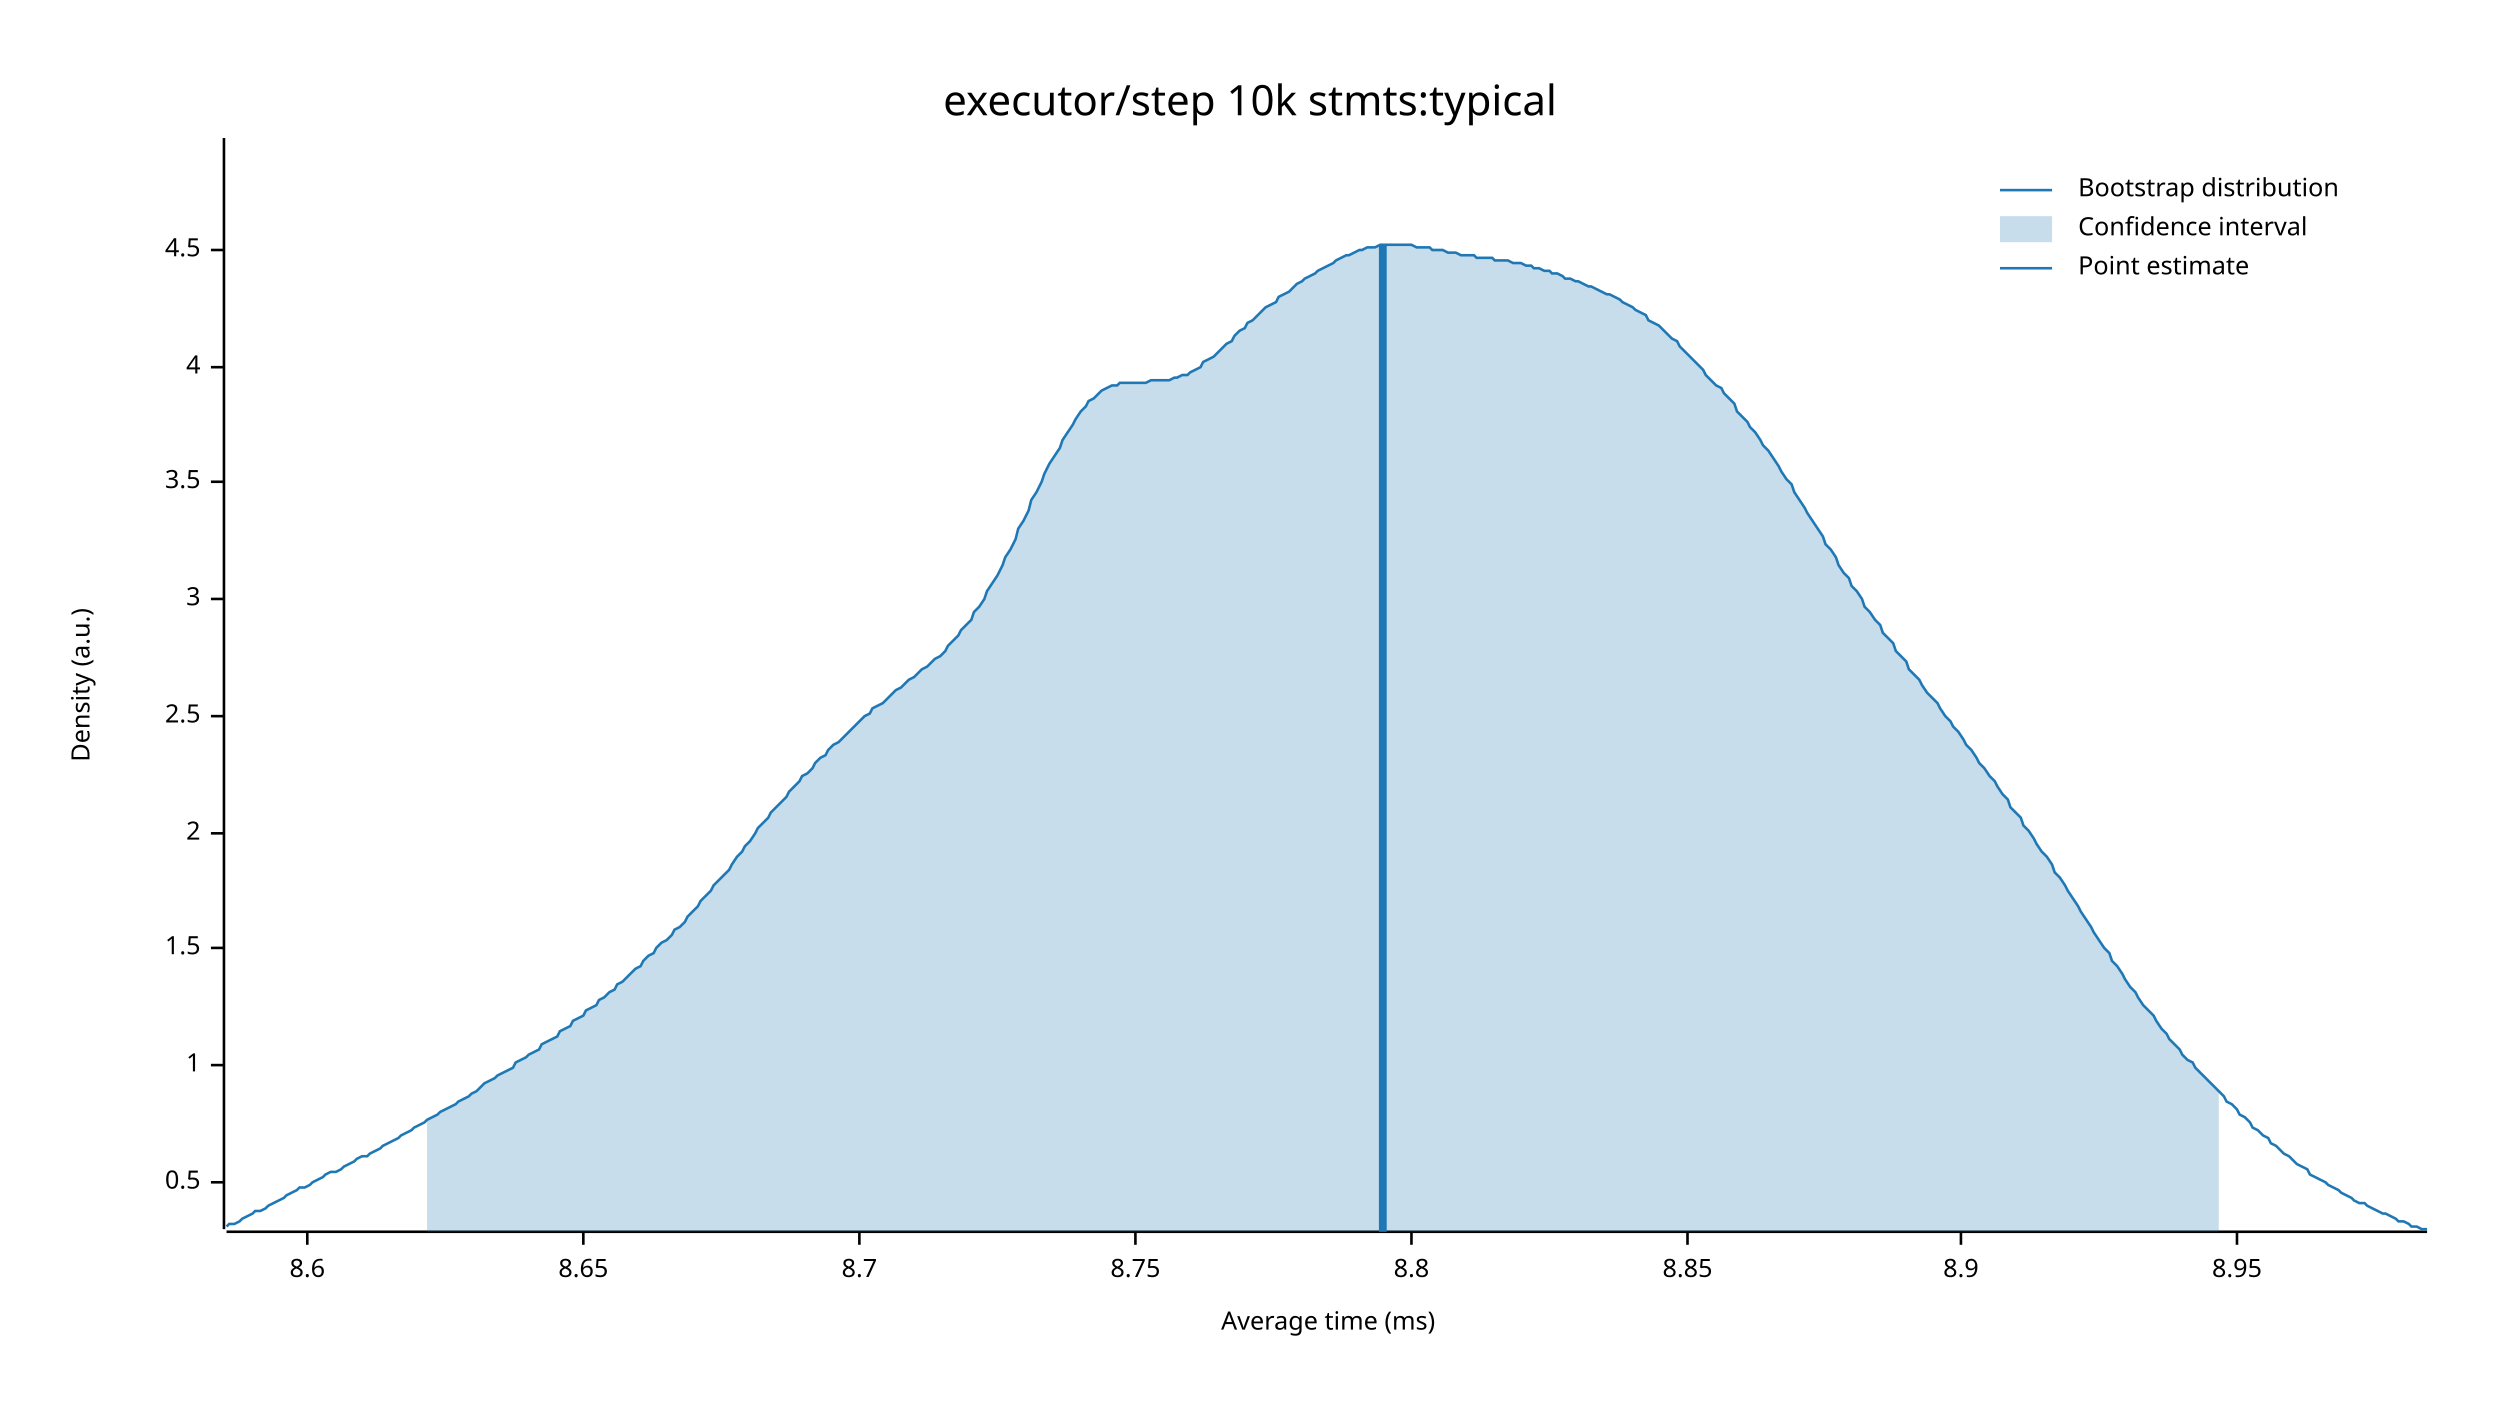
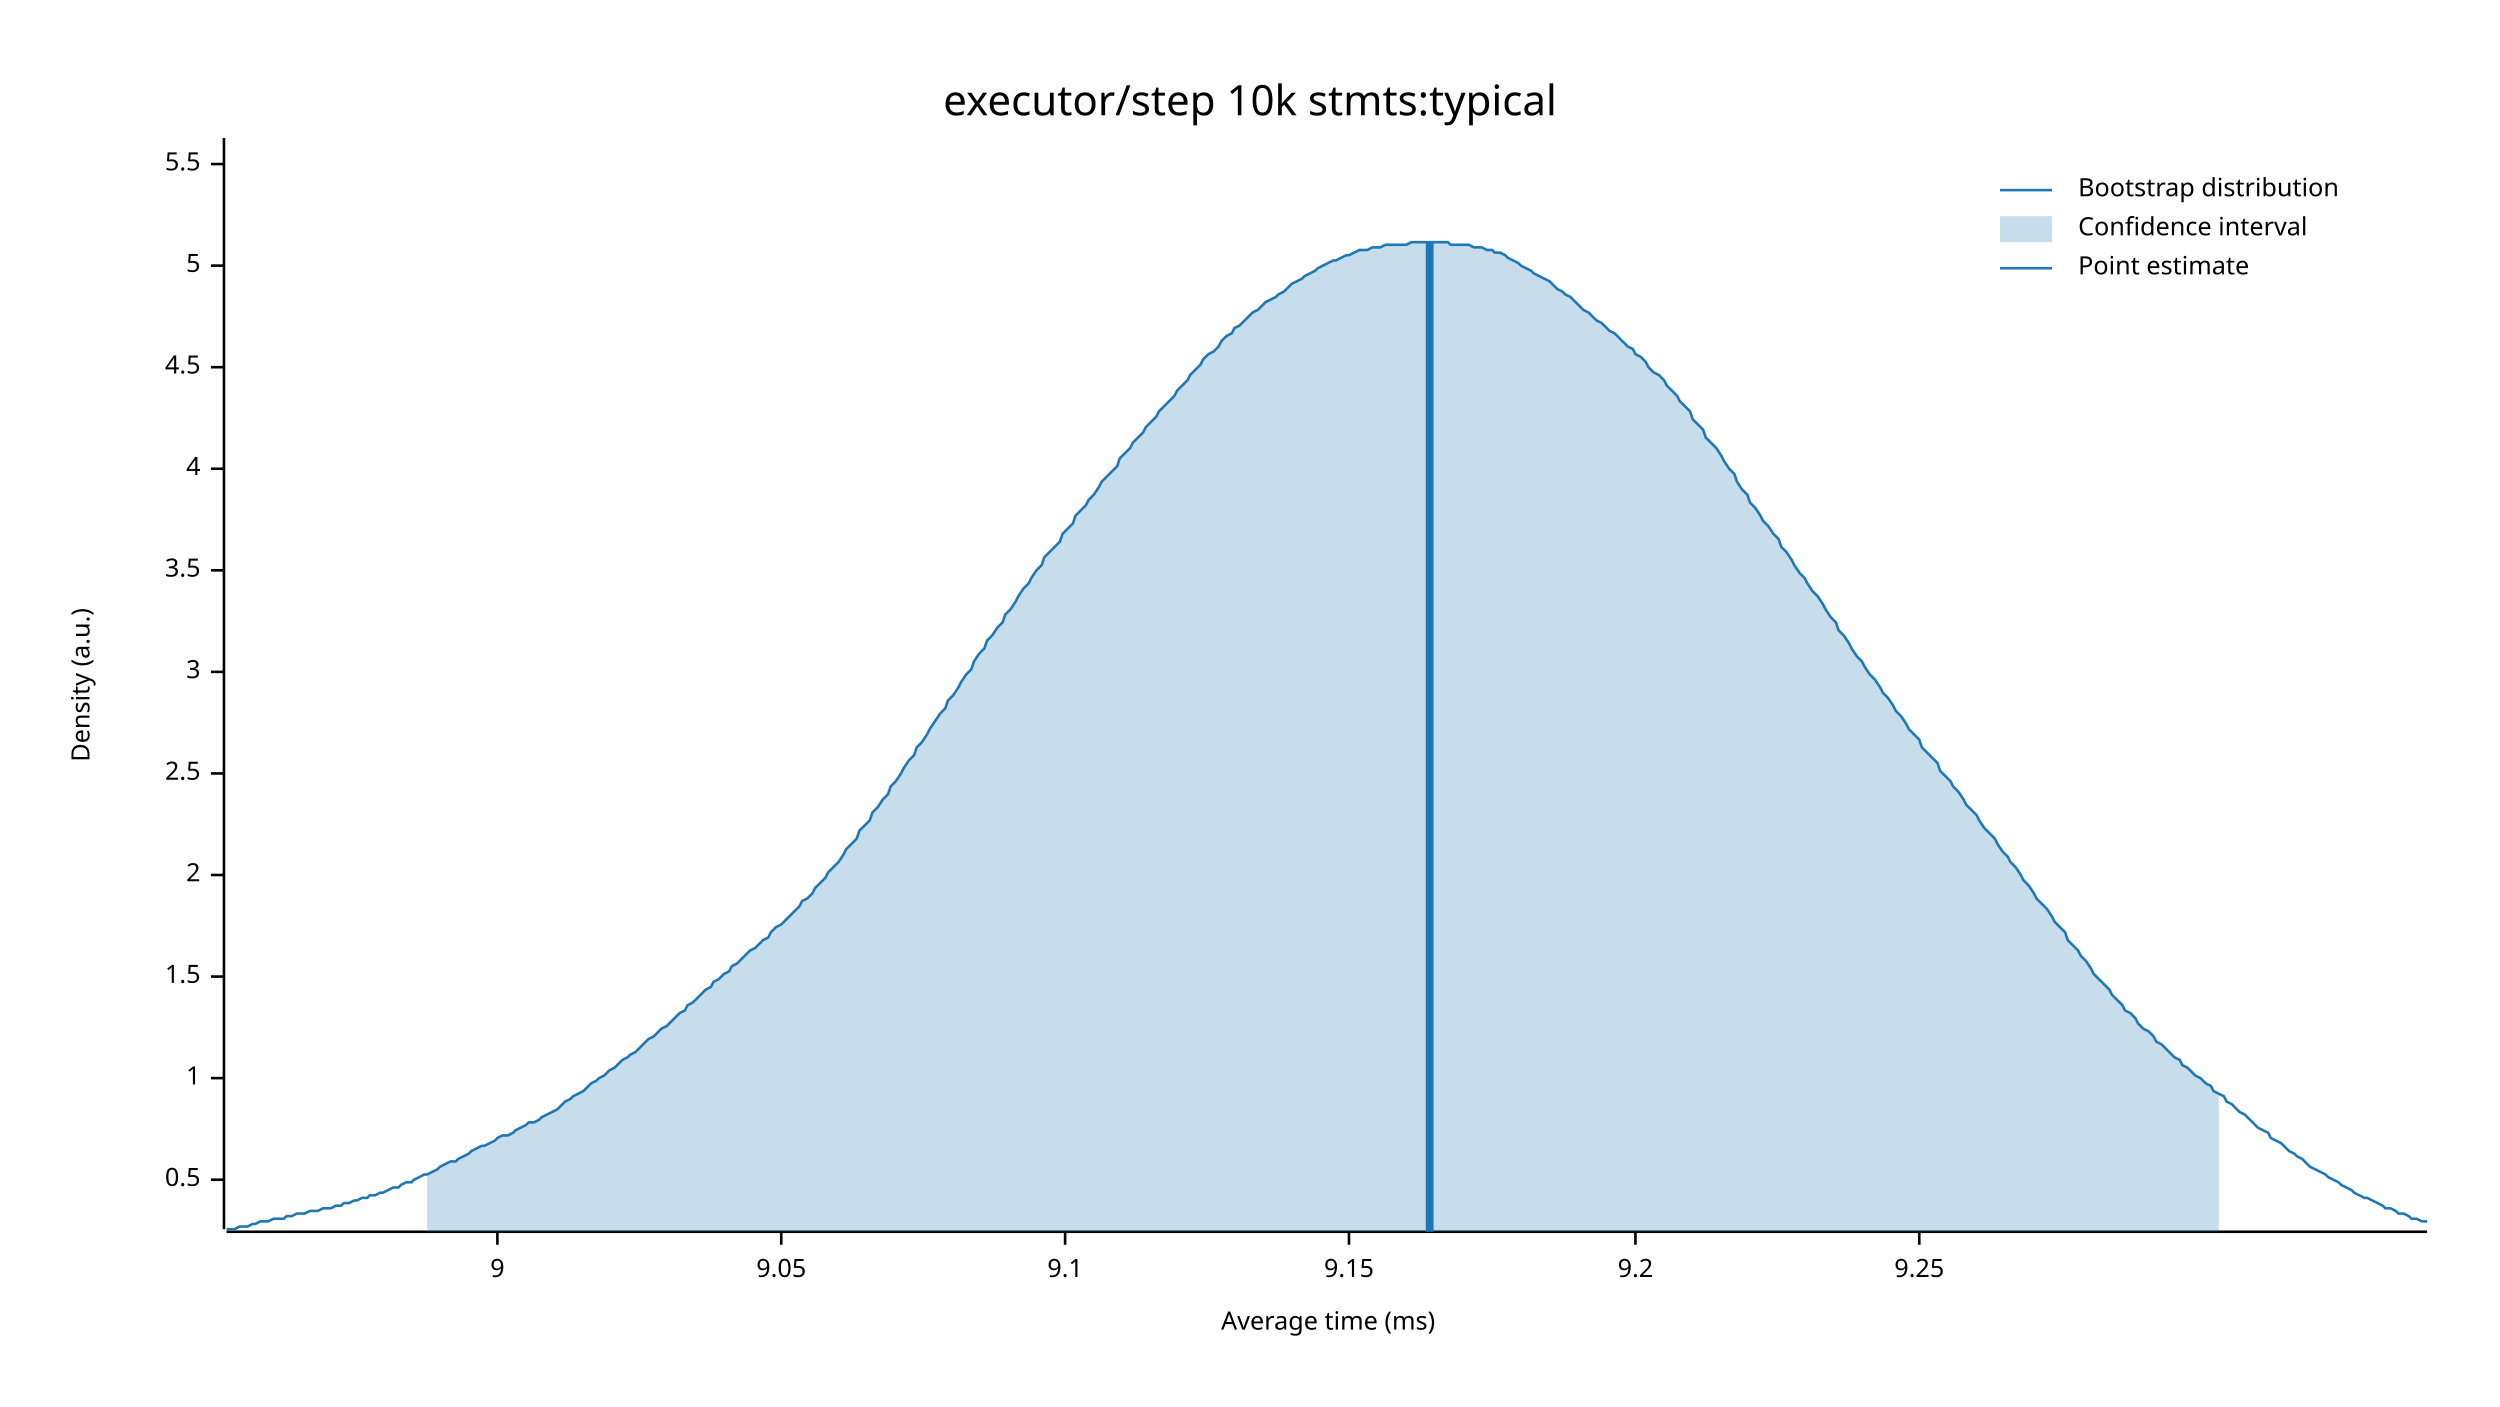
<svg xmlns="http://www.w3.org/2000/svg" width="960" height="540" viewBox="0 0 960 540">
  <text x="480" y="32" dy="0.76em" text-anchor="middle" font-family="sans-serif" font-size="16.129" opacity="1" fill="#000000">
executor/step 10k stmts:typical
</text>
  <text x="27" y="263" dy="0.76em" text-anchor="middle" font-family="sans-serif" font-size="9.677" opacity="1" fill="#000000" transform="rotate(270, 27, 263)">
Density (a.u.)
</text>
  <text x="510" y="513" dy="-0.5ex" text-anchor="middle" font-family="sans-serif" font-size="9.677" opacity="1" fill="#000000">
Average time (ms)
</text>
  <polyline fill="none" opacity="1" stroke="#000000" stroke-width="1" points="86,53 86,472 " />
-   <text x="77" y="454" dy="0.5ex" text-anchor="end" font-family="sans-serif" font-size="9.677" opacity="1" fill="#000000">
+   <text x="77" y="453" dy="0.5ex" text-anchor="end" font-family="sans-serif" font-size="9.677" opacity="1" fill="#000000">
0.5
</text>
-   <polyline fill="none" opacity="1" stroke="#000000" stroke-width="1" points="81,454 86,454 " />
-   <text x="77" y="409" dy="0.5ex" text-anchor="end" font-family="sans-serif" font-size="9.677" opacity="1" fill="#000000">
+   <polyline fill="none" opacity="1" stroke="#000000" stroke-width="1" points="81,453 86,453 " />
+   <text x="77" y="414" dy="0.5ex" text-anchor="end" font-family="sans-serif" font-size="9.677" opacity="1" fill="#000000">
1
</text>
-   <polyline fill="none" opacity="1" stroke="#000000" stroke-width="1" points="81,409 86,409 " />
-   <text x="77" y="364" dy="0.5ex" text-anchor="end" font-family="sans-serif" font-size="9.677" opacity="1" fill="#000000">
+   <polyline fill="none" opacity="1" stroke="#000000" stroke-width="1" points="81,414 86,414 " />
+   <text x="77" y="375" dy="0.5ex" text-anchor="end" font-family="sans-serif" font-size="9.677" opacity="1" fill="#000000">
1.5
</text>
-   <polyline fill="none" opacity="1" stroke="#000000" stroke-width="1" points="81,364 86,364 " />
-   <text x="77" y="320" dy="0.5ex" text-anchor="end" font-family="sans-serif" font-size="9.677" opacity="1" fill="#000000">
+   <polyline fill="none" opacity="1" stroke="#000000" stroke-width="1" points="81,375 86,375 " />
+   <text x="77" y="336" dy="0.5ex" text-anchor="end" font-family="sans-serif" font-size="9.677" opacity="1" fill="#000000">
2
</text>
-   <polyline fill="none" opacity="1" stroke="#000000" stroke-width="1" points="81,320 86,320 " />
-   <text x="77" y="275" dy="0.5ex" text-anchor="end" font-family="sans-serif" font-size="9.677" opacity="1" fill="#000000">
+   <polyline fill="none" opacity="1" stroke="#000000" stroke-width="1" points="81,336 86,336 " />
+   <text x="77" y="297" dy="0.5ex" text-anchor="end" font-family="sans-serif" font-size="9.677" opacity="1" fill="#000000">
2.5
</text>
-   <polyline fill="none" opacity="1" stroke="#000000" stroke-width="1" points="81,275 86,275 " />
-   <text x="77" y="230" dy="0.5ex" text-anchor="end" font-family="sans-serif" font-size="9.677" opacity="1" fill="#000000">
+   <polyline fill="none" opacity="1" stroke="#000000" stroke-width="1" points="81,297 86,297 " />
+   <text x="77" y="258" dy="0.5ex" text-anchor="end" font-family="sans-serif" font-size="9.677" opacity="1" fill="#000000">
3
</text>
-   <polyline fill="none" opacity="1" stroke="#000000" stroke-width="1" points="81,230 86,230 " />
-   <text x="77" y="185" dy="0.5ex" text-anchor="end" font-family="sans-serif" font-size="9.677" opacity="1" fill="#000000">
+   <polyline fill="none" opacity="1" stroke="#000000" stroke-width="1" points="81,258 86,258 " />
+   <text x="77" y="219" dy="0.5ex" text-anchor="end" font-family="sans-serif" font-size="9.677" opacity="1" fill="#000000">
3.5
</text>
-   <polyline fill="none" opacity="1" stroke="#000000" stroke-width="1" points="81,185 86,185 " />
-   <text x="77" y="141" dy="0.5ex" text-anchor="end" font-family="sans-serif" font-size="9.677" opacity="1" fill="#000000">
+   <polyline fill="none" opacity="1" stroke="#000000" stroke-width="1" points="81,219 86,219 " />
+   <text x="77" y="180" dy="0.5ex" text-anchor="end" font-family="sans-serif" font-size="9.677" opacity="1" fill="#000000">
4
</text>
-   <polyline fill="none" opacity="1" stroke="#000000" stroke-width="1" points="81,141 86,141 " />
-   <text x="77" y="96" dy="0.5ex" text-anchor="end" font-family="sans-serif" font-size="9.677" opacity="1" fill="#000000">
+   <polyline fill="none" opacity="1" stroke="#000000" stroke-width="1" points="81,180 86,180 " />
+   <text x="77" y="141" dy="0.5ex" text-anchor="end" font-family="sans-serif" font-size="9.677" opacity="1" fill="#000000">
4.5
</text>
-   <polyline fill="none" opacity="1" stroke="#000000" stroke-width="1" points="81,96 86,96 " />
+   <polyline fill="none" opacity="1" stroke="#000000" stroke-width="1" points="81,141 86,141 " />
+   <text x="77" y="102" dy="0.5ex" text-anchor="end" font-family="sans-serif" font-size="9.677" opacity="1" fill="#000000">
+ 5
+ </text>
+   <polyline fill="none" opacity="1" stroke="#000000" stroke-width="1" points="81,102 86,102 " />
+   <text x="77" y="63" dy="0.5ex" text-anchor="end" font-family="sans-serif" font-size="9.677" opacity="1" fill="#000000">
+ 5.5
+ </text>
+   <polyline fill="none" opacity="1" stroke="#000000" stroke-width="1" points="81,63 86,63 " />
  <polyline fill="none" opacity="1" stroke="#000000" stroke-width="1" points="87,473 932,473 " />
-   <text x="118" y="483" dy="0.76em" text-anchor="middle" font-family="sans-serif" font-size="9.677" opacity="1" fill="#000000">
- 8.6
+   <text x="191" y="483" dy="0.76em" text-anchor="middle" font-family="sans-serif" font-size="9.677" opacity="1" fill="#000000">
+ 9
</text>
-   <polyline fill="none" opacity="1" stroke="#000000" stroke-width="1" points="118,473 118,478 " />
-   <text x="224" y="483" dy="0.76em" text-anchor="middle" font-family="sans-serif" font-size="9.677" opacity="1" fill="#000000">
- 8.65
+   <polyline fill="none" opacity="1" stroke="#000000" stroke-width="1" points="191,473 191,478 " />
+   <text x="300" y="483" dy="0.76em" text-anchor="middle" font-family="sans-serif" font-size="9.677" opacity="1" fill="#000000">
+ 9.05
</text>
-   <polyline fill="none" opacity="1" stroke="#000000" stroke-width="1" points="224,473 224,478 " />
-   <text x="330" y="483" dy="0.76em" text-anchor="middle" font-family="sans-serif" font-size="9.677" opacity="1" fill="#000000">
- 8.7
+   <polyline fill="none" opacity="1" stroke="#000000" stroke-width="1" points="300,473 300,478 " />
+   <text x="409" y="483" dy="0.76em" text-anchor="middle" font-family="sans-serif" font-size="9.677" opacity="1" fill="#000000">
+ 9.1
</text>
-   <polyline fill="none" opacity="1" stroke="#000000" stroke-width="1" points="330,473 330,478 " />
-   <text x="436" y="483" dy="0.76em" text-anchor="middle" font-family="sans-serif" font-size="9.677" opacity="1" fill="#000000">
- 8.75
+   <polyline fill="none" opacity="1" stroke="#000000" stroke-width="1" points="409,473 409,478 " />
+   <text x="518" y="483" dy="0.76em" text-anchor="middle" font-family="sans-serif" font-size="9.677" opacity="1" fill="#000000">
+ 9.15
</text>
-   <polyline fill="none" opacity="1" stroke="#000000" stroke-width="1" points="436,473 436,478 " />
-   <text x="542" y="483" dy="0.76em" text-anchor="middle" font-family="sans-serif" font-size="9.677" opacity="1" fill="#000000">
- 8.8
+   <polyline fill="none" opacity="1" stroke="#000000" stroke-width="1" points="518,473 518,478 " />
+   <text x="628" y="483" dy="0.76em" text-anchor="middle" font-family="sans-serif" font-size="9.677" opacity="1" fill="#000000">
+ 9.2
</text>
-   <polyline fill="none" opacity="1" stroke="#000000" stroke-width="1" points="542,473 542,478 " />
-   <text x="648" y="483" dy="0.76em" text-anchor="middle" font-family="sans-serif" font-size="9.677" opacity="1" fill="#000000">
- 8.85
+   <polyline fill="none" opacity="1" stroke="#000000" stroke-width="1" points="628,473 628,478 " />
+   <text x="737" y="483" dy="0.76em" text-anchor="middle" font-family="sans-serif" font-size="9.677" opacity="1" fill="#000000">
+ 9.25
</text>
-   <polyline fill="none" opacity="1" stroke="#000000" stroke-width="1" points="648,473 648,478 " />
-   <text x="753" y="483" dy="0.76em" text-anchor="middle" font-family="sans-serif" font-size="9.677" opacity="1" fill="#000000">
- 8.9
- </text>
-   <polyline fill="none" opacity="1" stroke="#000000" stroke-width="1" points="753,473 753,478 " />
-   <text x="859" y="483" dy="0.76em" text-anchor="middle" font-family="sans-serif" font-size="9.677" opacity="1" fill="#000000">
- 8.95
- </text>
-   <polyline fill="none" opacity="1" stroke="#000000" stroke-width="1" points="859,473 859,478 " />
-   <polyline fill="none" opacity="1" stroke="#1F78B4" stroke-width="1" points="87,471 88,470 90,470 92,469 93,468 95,467 97,466 98,465 100,465 102,464 103,463 105,462 107,461 109,460 110,459 112,458 114,457 115,456 117,456 119,455 120,454 122,453 124,452 125,451 127,450 129,450 131,449 132,448 134,447 136,446 137,445 139,444 141,444 142,443 144,442 146,441 147,440 149,439 151,438 153,437 154,436 156,435 158,434 159,433 161,432 163,431 164,430 166,429 168,428 169,427 171,426 173,425 175,424 176,423 178,422 180,421 181,420 183,419 185,417 186,416 188,415 190,414 191,413 193,412 195,411 197,410 198,408 200,407 202,406 203,405 205,404 207,403 208,401 210,400 212,399 214,398 215,396 217,395 219,394 220,392 222,391 224,390 225,388 227,387 229,386 230,384 232,383 234,381 236,380 237,378 239,377 241,375 242,374 244,372 246,371 247,369 249,367 251,366 252,364 254,362 256,361 258,359 259,357 261,356 263,354 264,352 266,350 268,348 269,346 271,344 273,342 274,340 276,338 278,336 280,334 281,332 283,329 285,327 286,325 288,323 290,320 291,318 293,316 295,314 296,312 298,310 300,308 302,306 303,304 305,302 307,300 308,298 310,297 312,295 313,293 315,291 317,290 318,288 320,286 322,285 324,283 325,282 327,280 329,278 330,277 332,275 334,274 335,272 337,271 339,270 341,268 342,267 344,265 346,264 347,263 349,261 351,260 352,259 354,257 356,256 357,255 359,253 361,252 363,250 364,248 366,246 368,244 369,242 371,240 373,238 374,235 376,233 378,230 379,227 381,224 383,221 385,217 386,214 388,211 390,207 391,203 393,200 395,196 396,192 398,189 400,185 401,182 403,178 405,175 407,172 408,169 410,166 412,163 413,161 415,158 417,156 418,154 420,153 422,151 423,150 425,149 427,148 429,148 430,147 432,147 434,147 435,147 437,147 439,147 440,147 442,146 444,146 445,146 447,146 449,146 451,145 452,145 454,144 456,144 457,143 459,142 461,141 462,139 464,138 466,137 468,135 469,134 471,132 473,131 474,129 476,127 478,126 479,124 481,123 483,121 484,120 486,118 488,117 490,116 491,114 493,113 495,112 496,111 498,109 500,108 501,107 503,106 505,105 506,104 508,103 510,102 512,101 513,100 515,99 517,98 518,98 520,97 522,96 523,96 525,95 527,95 528,95 530,94 532,94 534,94 535,94 537,94 539,94 540,94 542,94 544,95 545,95 547,95 549,95 550,96 552,96 554,96 556,97 557,97 559,97 561,98 562,98 564,98 566,98 567,99 569,99 571,99 573,99 574,100 576,100 578,100 579,100 581,101 583,101 584,101 586,102 588,102 589,103 591,103 593,104 595,104 596,105 598,105 600,106 601,107 603,107 605,108 606,108 608,109 610,110 611,110 613,111 615,112 617,113 618,113 620,114 622,115 623,116 625,117 627,118 628,119 630,120 632,121 633,123 635,124 637,125 639,127 640,128 642,130 644,131 645,133 647,135 649,137 650,138 652,140 654,142 655,144 657,146 659,148 661,149 662,151 664,153 666,155 667,158 669,160 671,162 672,164 674,166 676,169 677,171 679,173 681,176 683,179 684,181 686,184 688,186 689,189 691,192 693,195 694,197 696,200 698,203 700,206 701,209 703,211 705,214 706,217 708,220 710,222 711,225 713,227 715,230 716,233 718,235 720,238 722,240 723,243 725,245 727,247 728,250 730,252 732,254 733,257 735,259 737,261 738,263 740,266 742,268 744,270 745,272 747,275 749,277 750,279 752,281 754,284 755,286 757,288 759,291 760,293 762,295 764,298 766,300 767,302 769,305 771,307 772,310 774,312 776,314 777,317 779,319 781,322 782,324 784,327 786,329 788,332 789,335 791,337 793,340 794,342 796,345 798,348 799,350 801,353 803,356 804,358 806,361 808,364 810,366 811,369 813,371 815,374 816,376 818,379 820,381 821,383 823,386 825,388 827,390 828,392 830,395 832,397 833,399 835,401 837,403 838,405 840,407 842,408 843,410 845,412 847,414 849,416 850,417 852,419 854,421 855,423 857,424 859,426 860,428 862,429 864,431 865,433 867,434 869,436 871,437 872,439 874,440 876,442 877,443 879,444 881,446 882,447 884,448 886,449 887,451 889,452 891,453 893,454 894,455 896,456 898,457 899,458 901,459 903,460 904,461 906,462 908,462 909,463 911,464 913,465 915,466 916,466 918,467 920,468 921,469 923,469 925,470 926,471 928,471 930,472 932,472 " />
-   <polygon opacity="0.25" fill="#1F78B4" points="164,430 166,429 168,428 169,427 171,426 173,425 175,424 176,423 178,422 180,421 181,420 183,419 185,417 186,416 188,415 190,414 191,413 193,412 195,411 197,410 198,408 200,407 202,406 203,405 205,404 207,403 208,401 210,400 212,399 214,398 215,396 217,395 219,394 220,392 222,391 224,390 225,388 227,387 229,386 230,384 232,383 234,381 236,380 237,378 239,377 241,375 242,374 244,372 246,371 247,369 249,367 251,366 252,364 254,362 256,361 258,359 259,357 261,356 263,354 264,352 266,350 268,348 269,346 271,344 273,342 274,340 276,338 278,336 280,334 281,332 283,329 285,327 286,325 288,323 290,320 291,318 293,316 295,314 296,312 298,310 300,308 302,306 303,304 305,302 307,300 308,298 310,297 312,295 313,293 315,291 317,290 318,288 320,286 322,285 324,283 325,282 327,280 329,278 330,277 332,275 334,274 335,272 337,271 339,270 341,268 342,267 344,265 346,264 347,263 349,261 351,260 352,259 354,257 356,256 357,255 359,253 361,252 363,250 364,248 366,246 368,244 369,242 371,240 373,238 374,235 376,233 378,230 379,227 381,224 383,221 385,217 386,214 388,211 390,207 391,203 393,200 395,196 396,192 398,189 400,185 401,182 403,178 405,175 407,172 408,169 410,166 412,163 413,161 415,158 417,156 418,154 420,153 422,151 423,150 425,149 427,148 429,148 430,147 432,147 434,147 435,147 437,147 439,147 440,147 442,146 444,146 445,146 447,146 449,146 451,145 452,145 454,144 456,144 457,143 459,142 461,141 462,139 464,138 466,137 468,135 469,134 471,132 473,131 474,129 476,127 478,126 479,124 481,123 483,121 484,120 486,118 488,117 490,116 491,114 493,113 495,112 496,111 498,109 500,108 501,107 503,106 505,105 506,104 508,103 510,102 512,101 513,100 515,99 517,98 518,98 520,97 522,96 523,96 525,95 527,95 528,95 530,94 532,94 534,94 535,94 537,94 539,94 540,94 542,94 544,95 545,95 547,95 549,95 550,96 552,96 554,96 556,97 557,97 559,97 561,98 562,98 564,98 566,98 567,99 569,99 571,99 573,99 574,100 576,100 578,100 579,100 581,101 583,101 584,101 586,102 588,102 589,103 591,103 593,104 595,104 596,105 598,105 600,106 601,107 603,107 605,108 606,108 608,109 610,110 611,110 613,111 615,112 617,113 618,113 620,114 622,115 623,116 625,117 627,118 628,119 630,120 632,121 633,123 635,124 637,125 639,127 640,128 642,130 644,131 645,133 647,135 649,137 650,138 652,140 654,142 655,144 657,146 659,148 661,149 662,151 664,153 666,155 667,158 669,160 671,162 672,164 674,166 676,169 677,171 679,173 681,176 683,179 684,181 686,184 688,186 689,189 691,192 693,195 694,197 696,200 698,203 700,206 701,209 703,211 705,214 706,217 708,220 710,222 711,225 713,227 715,230 716,233 718,235 720,238 722,240 723,243 725,245 727,247 728,250 730,252 732,254 733,257 735,259 737,261 738,263 740,266 742,268 744,270 745,272 747,275 749,277 750,279 752,281 754,284 755,286 757,288 759,291 760,293 762,295 764,298 766,300 767,302 769,305 771,307 772,310 774,312 776,314 777,317 779,319 781,322 782,324 784,327 786,329 788,332 789,335 791,337 793,340 794,342 796,345 798,348 799,350 801,353 803,356 804,358 806,361 808,364 810,366 811,369 813,371 815,374 816,376 818,379 820,381 821,383 823,386 825,388 827,390 828,392 830,395 832,397 833,399 835,401 837,403 838,405 840,407 842,408 843,410 845,412 847,414 849,416 850,417 852,419 852,473 164,473 " />
-   <polyline fill="none" opacity="1" stroke="#1F78B4" stroke-width="3" points="531,473 531,94 " />
+   <polyline fill="none" opacity="1" stroke="#000000" stroke-width="1" points="737,473 737,478 " />
+   <polyline fill="none" opacity="1" stroke="#1F78B4" stroke-width="1" points="87,472 88,472 90,472 92,471 93,471 95,471 97,470 98,470 100,469 102,469 103,469 105,468 107,468 109,468 110,467 112,467 114,466 115,466 117,466 119,465 120,465 122,465 124,464 125,464 127,464 129,463 131,463 132,462 134,462 136,461 137,461 139,460 141,460 142,459 144,459 146,458 147,458 149,457 151,456 153,456 154,455 156,454 158,454 159,453 161,452 163,451 164,451 166,450 168,449 169,448 171,447 173,446 175,446 176,445 178,444 180,443 181,442 183,441 185,440 186,440 188,439 190,438 191,437 193,436 195,436 197,435 198,434 200,433 202,432 203,431 205,431 207,430 208,429 210,428 212,427 214,426 215,425 217,423 219,422 220,421 222,420 224,419 225,418 227,416 229,415 230,414 232,413 234,411 236,410 237,409 239,407 241,406 242,405 244,404 246,402 247,401 249,399 251,398 252,397 254,395 256,394 258,392 259,391 261,389 263,388 264,386 266,385 268,383 269,382 271,380 273,379 274,377 276,376 278,374 280,373 281,371 283,370 285,368 286,367 288,365 290,364 291,363 293,361 295,360 296,358 298,356 300,355 302,353 303,352 305,350 307,348 308,346 310,345 312,343 313,341 315,339 317,337 318,335 320,333 322,331 324,328 325,326 327,324 329,322 330,319 332,317 334,315 335,312 337,310 339,307 341,305 342,302 344,300 346,297 347,295 349,292 351,290 352,287 354,285 356,282 357,280 359,277 361,274 363,272 364,269 366,267 368,264 369,262 371,259 373,257 374,254 376,251 378,249 379,246 381,244 383,241 385,239 386,236 388,234 390,231 391,229 393,226 395,224 396,222 398,219 400,217 401,214 403,212 405,210 407,208 408,205 410,203 412,201 413,198 415,196 417,194 418,192 420,190 422,187 423,185 425,183 427,181 429,179 430,176 432,174 434,172 435,170 437,168 439,166 440,164 442,162 444,160 445,158 447,156 449,154 451,152 452,150 454,148 456,146 457,144 459,142 461,140 462,138 464,136 466,135 468,133 469,131 471,129 473,128 474,126 476,125 478,123 479,122 481,120 483,119 484,118 486,116 488,115 490,114 491,113 493,112 495,110 496,109 498,108 500,107 501,106 503,105 505,104 506,103 508,102 510,101 512,100 513,100 515,99 517,98 518,98 520,97 522,96 523,96 525,96 527,95 528,95 530,95 532,94 534,94 535,94 537,94 539,94 540,94 542,93 544,93 545,93 547,93 549,93 550,93 552,93 554,93 556,93 557,94 559,94 561,94 562,94 564,94 566,95 567,95 569,95 571,96 573,96 574,97 576,97 578,98 579,99 581,100 583,101 584,102 586,103 588,104 589,105 591,106 593,107 595,108 596,109 598,111 600,112 601,113 603,114 605,116 606,117 608,119 610,120 611,121 613,123 615,124 617,126 618,127 620,128 622,130 623,131 625,133 627,134 628,136 630,137 632,139 633,141 635,143 637,144 639,146 640,148 642,150 644,152 645,154 647,156 649,158 650,161 652,163 654,165 655,168 657,170 659,172 661,175 662,177 664,180 666,182 667,185 669,188 671,190 672,193 674,195 676,198 677,200 679,202 681,205 683,207 684,210 686,212 688,215 689,217 691,220 693,222 694,224 696,227 698,229 700,232 701,234 703,237 705,239 706,242 708,244 710,247 711,249 713,252 715,254 716,256 718,259 720,261 722,264 723,266 725,268 727,271 728,273 730,275 732,278 733,280 735,282 737,284 738,287 740,289 742,291 744,293 745,296 747,298 749,300 750,302 752,304 754,307 755,309 757,311 759,313 760,315 762,318 764,320 766,322 767,324 769,327 771,329 772,331 774,333 776,336 777,338 779,340 781,343 782,345 784,347 786,349 788,352 789,354 791,356 793,358 794,361 796,363 798,365 799,367 801,369 803,372 804,374 806,376 808,378 810,380 811,382 813,384 815,386 816,388 818,389 820,391 821,393 823,395 825,396 827,398 828,400 830,401 832,403 833,404 835,406 837,407 838,409 840,410 842,412 843,413 845,414 847,416 849,417 850,419 852,420 854,421 855,423 857,424 859,426 860,427 862,428 864,430 865,431 867,433 869,434 871,435 872,437 874,438 876,439 877,440 879,442 881,443 882,444 884,445 886,447 887,448 889,449 891,450 893,451 894,452 896,453 898,454 899,455 901,456 903,457 904,458 906,459 908,460 909,460 911,461 913,462 915,463 916,464 918,464 920,465 921,466 923,466 925,467 926,468 928,468 930,469 932,469 " />
+   <polygon opacity="0.25" fill="#1F78B4" points="164,451 166,450 168,449 169,448 171,447 173,446 175,446 176,445 178,444 180,443 181,442 183,441 185,440 186,440 188,439 190,438 191,437 193,436 195,436 197,435 198,434 200,433 202,432 203,431 205,431 207,430 208,429 210,428 212,427 214,426 215,425 217,423 219,422 220,421 222,420 224,419 225,418 227,416 229,415 230,414 232,413 234,411 236,410 237,409 239,407 241,406 242,405 244,404 246,402 247,401 249,399 251,398 252,397 254,395 256,394 258,392 259,391 261,389 263,388 264,386 266,385 268,383 269,382 271,380 273,379 274,377 276,376 278,374 280,373 281,371 283,370 285,368 286,367 288,365 290,364 291,363 293,361 295,360 296,358 298,356 300,355 302,353 303,352 305,350 307,348 308,346 310,345 312,343 313,341 315,339 317,337 318,335 320,333 322,331 324,328 325,326 327,324 329,322 330,319 332,317 334,315 335,312 337,310 339,307 341,305 342,302 344,300 346,297 347,295 349,292 351,290 352,287 354,285 356,282 357,280 359,277 361,274 363,272 364,269 366,267 368,264 369,262 371,259 373,257 374,254 376,251 378,249 379,246 381,244 383,241 385,239 386,236 388,234 390,231 391,229 393,226 395,224 396,222 398,219 400,217 401,214 403,212 405,210 407,208 408,205 410,203 412,201 413,198 415,196 417,194 418,192 420,190 422,187 423,185 425,183 427,181 429,179 430,176 432,174 434,172 435,170 437,168 439,166 440,164 442,162 444,160 445,158 447,156 449,154 451,152 452,150 454,148 456,146 457,144 459,142 461,140 462,138 464,136 466,135 468,133 469,131 471,129 473,128 474,126 476,125 478,123 479,122 481,120 483,119 484,118 486,116 488,115 490,114 491,113 493,112 495,110 496,109 498,108 500,107 501,106 503,105 505,104 506,103 508,102 510,101 512,100 513,100 515,99 517,98 518,98 520,97 522,96 523,96 525,96 527,95 528,95 530,95 532,94 534,94 535,94 537,94 539,94 540,94 542,93 544,93 545,93 547,93 549,93 550,93 552,93 554,93 556,93 557,94 559,94 561,94 562,94 564,94 566,95 567,95 569,95 571,96 573,96 574,97 576,97 578,98 579,99 581,100 583,101 584,102 586,103 588,104 589,105 591,106 593,107 595,108 596,109 598,111 600,112 601,113 603,114 605,116 606,117 608,119 610,120 611,121 613,123 615,124 617,126 618,127 620,128 622,130 623,131 625,133 627,134 628,136 630,137 632,139 633,141 635,143 637,144 639,146 640,148 642,150 644,152 645,154 647,156 649,158 650,161 652,163 654,165 655,168 657,170 659,172 661,175 662,177 664,180 666,182 667,185 669,188 671,190 672,193 674,195 676,198 677,200 679,202 681,205 683,207 684,210 686,212 688,215 689,217 691,220 693,222 694,224 696,227 698,229 700,232 701,234 703,237 705,239 706,242 708,244 710,247 711,249 713,252 715,254 716,256 718,259 720,261 722,264 723,266 725,268 727,271 728,273 730,275 732,278 733,280 735,282 737,284 738,287 740,289 742,291 744,293 745,296 747,298 749,300 750,302 752,304 754,307 755,309 757,311 759,313 760,315 762,318 764,320 766,322 767,324 769,327 771,329 772,331 774,333 776,336 777,338 779,340 781,343 782,345 784,347 786,349 788,352 789,354 791,356 793,358 794,361 796,363 798,365 799,367 801,369 803,372 804,374 806,376 808,378 810,380 811,382 813,384 815,386 816,388 818,389 820,391 821,393 823,395 825,396 827,398 828,400 830,401 832,403 833,404 835,406 837,407 838,409 840,410 842,412 843,413 845,414 847,416 849,417 850,419 852,420 852,473 164,473 " />
+   <polyline fill="none" opacity="1" stroke="#1F78B4" stroke-width="3" points="549,473 549,93 " />
  <text x="798" y="68" dy="0.76em" text-anchor="start" font-family="sans-serif" font-size="9.677" opacity="1" fill="#000000">
Bootstrap distribution
</text>
  <text x="798" y="83" dy="0.76em" text-anchor="start" font-family="sans-serif" font-size="9.677" opacity="1" fill="#000000">
Confidence interval
</text>
  <text x="798" y="98" dy="0.76em" text-anchor="start" font-family="sans-serif" font-size="9.677" opacity="1" fill="#000000">
Point estimate
</text>
  <polyline fill="none" opacity="1" stroke="#1F78B4" stroke-width="1" points="768,73 788,73 " />
  <rect x="768" y="83" width="20" height="10" opacity="0.25" fill="#1F78B4" stroke="none" />
  <polyline fill="none" opacity="1" stroke="#1F78B4" stroke-width="1" points="768,103 788,103 " />
</svg>
